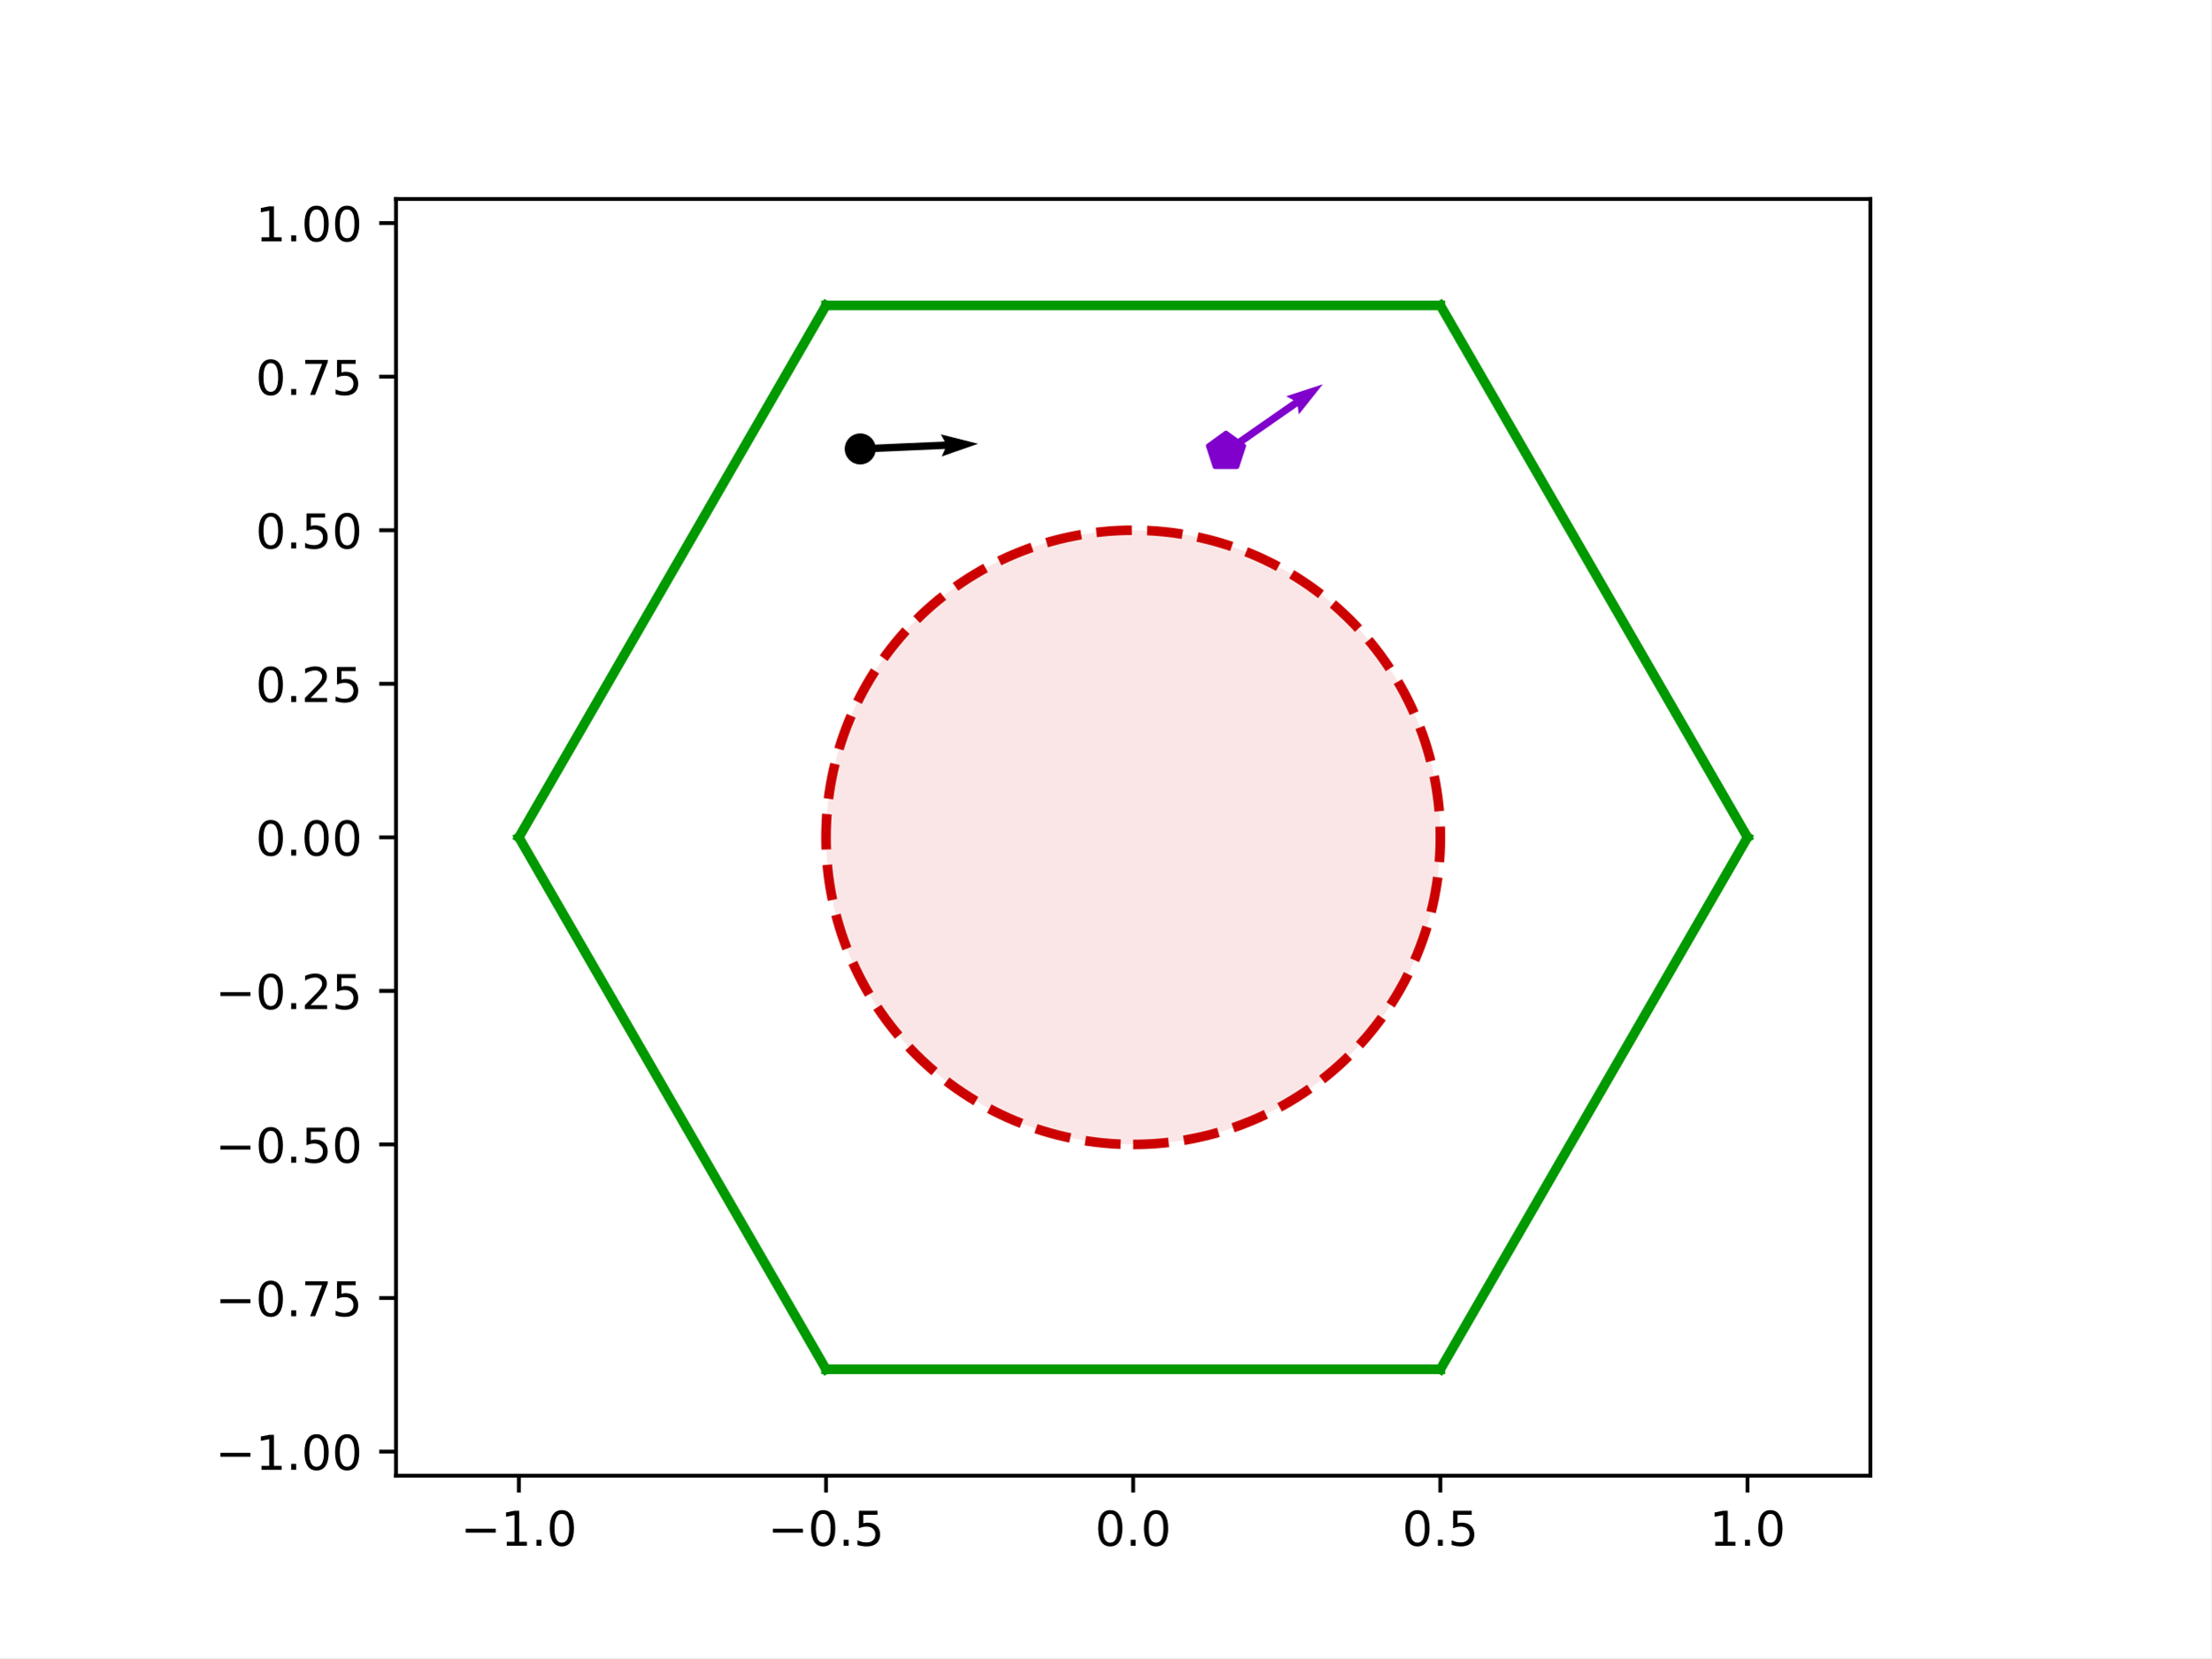
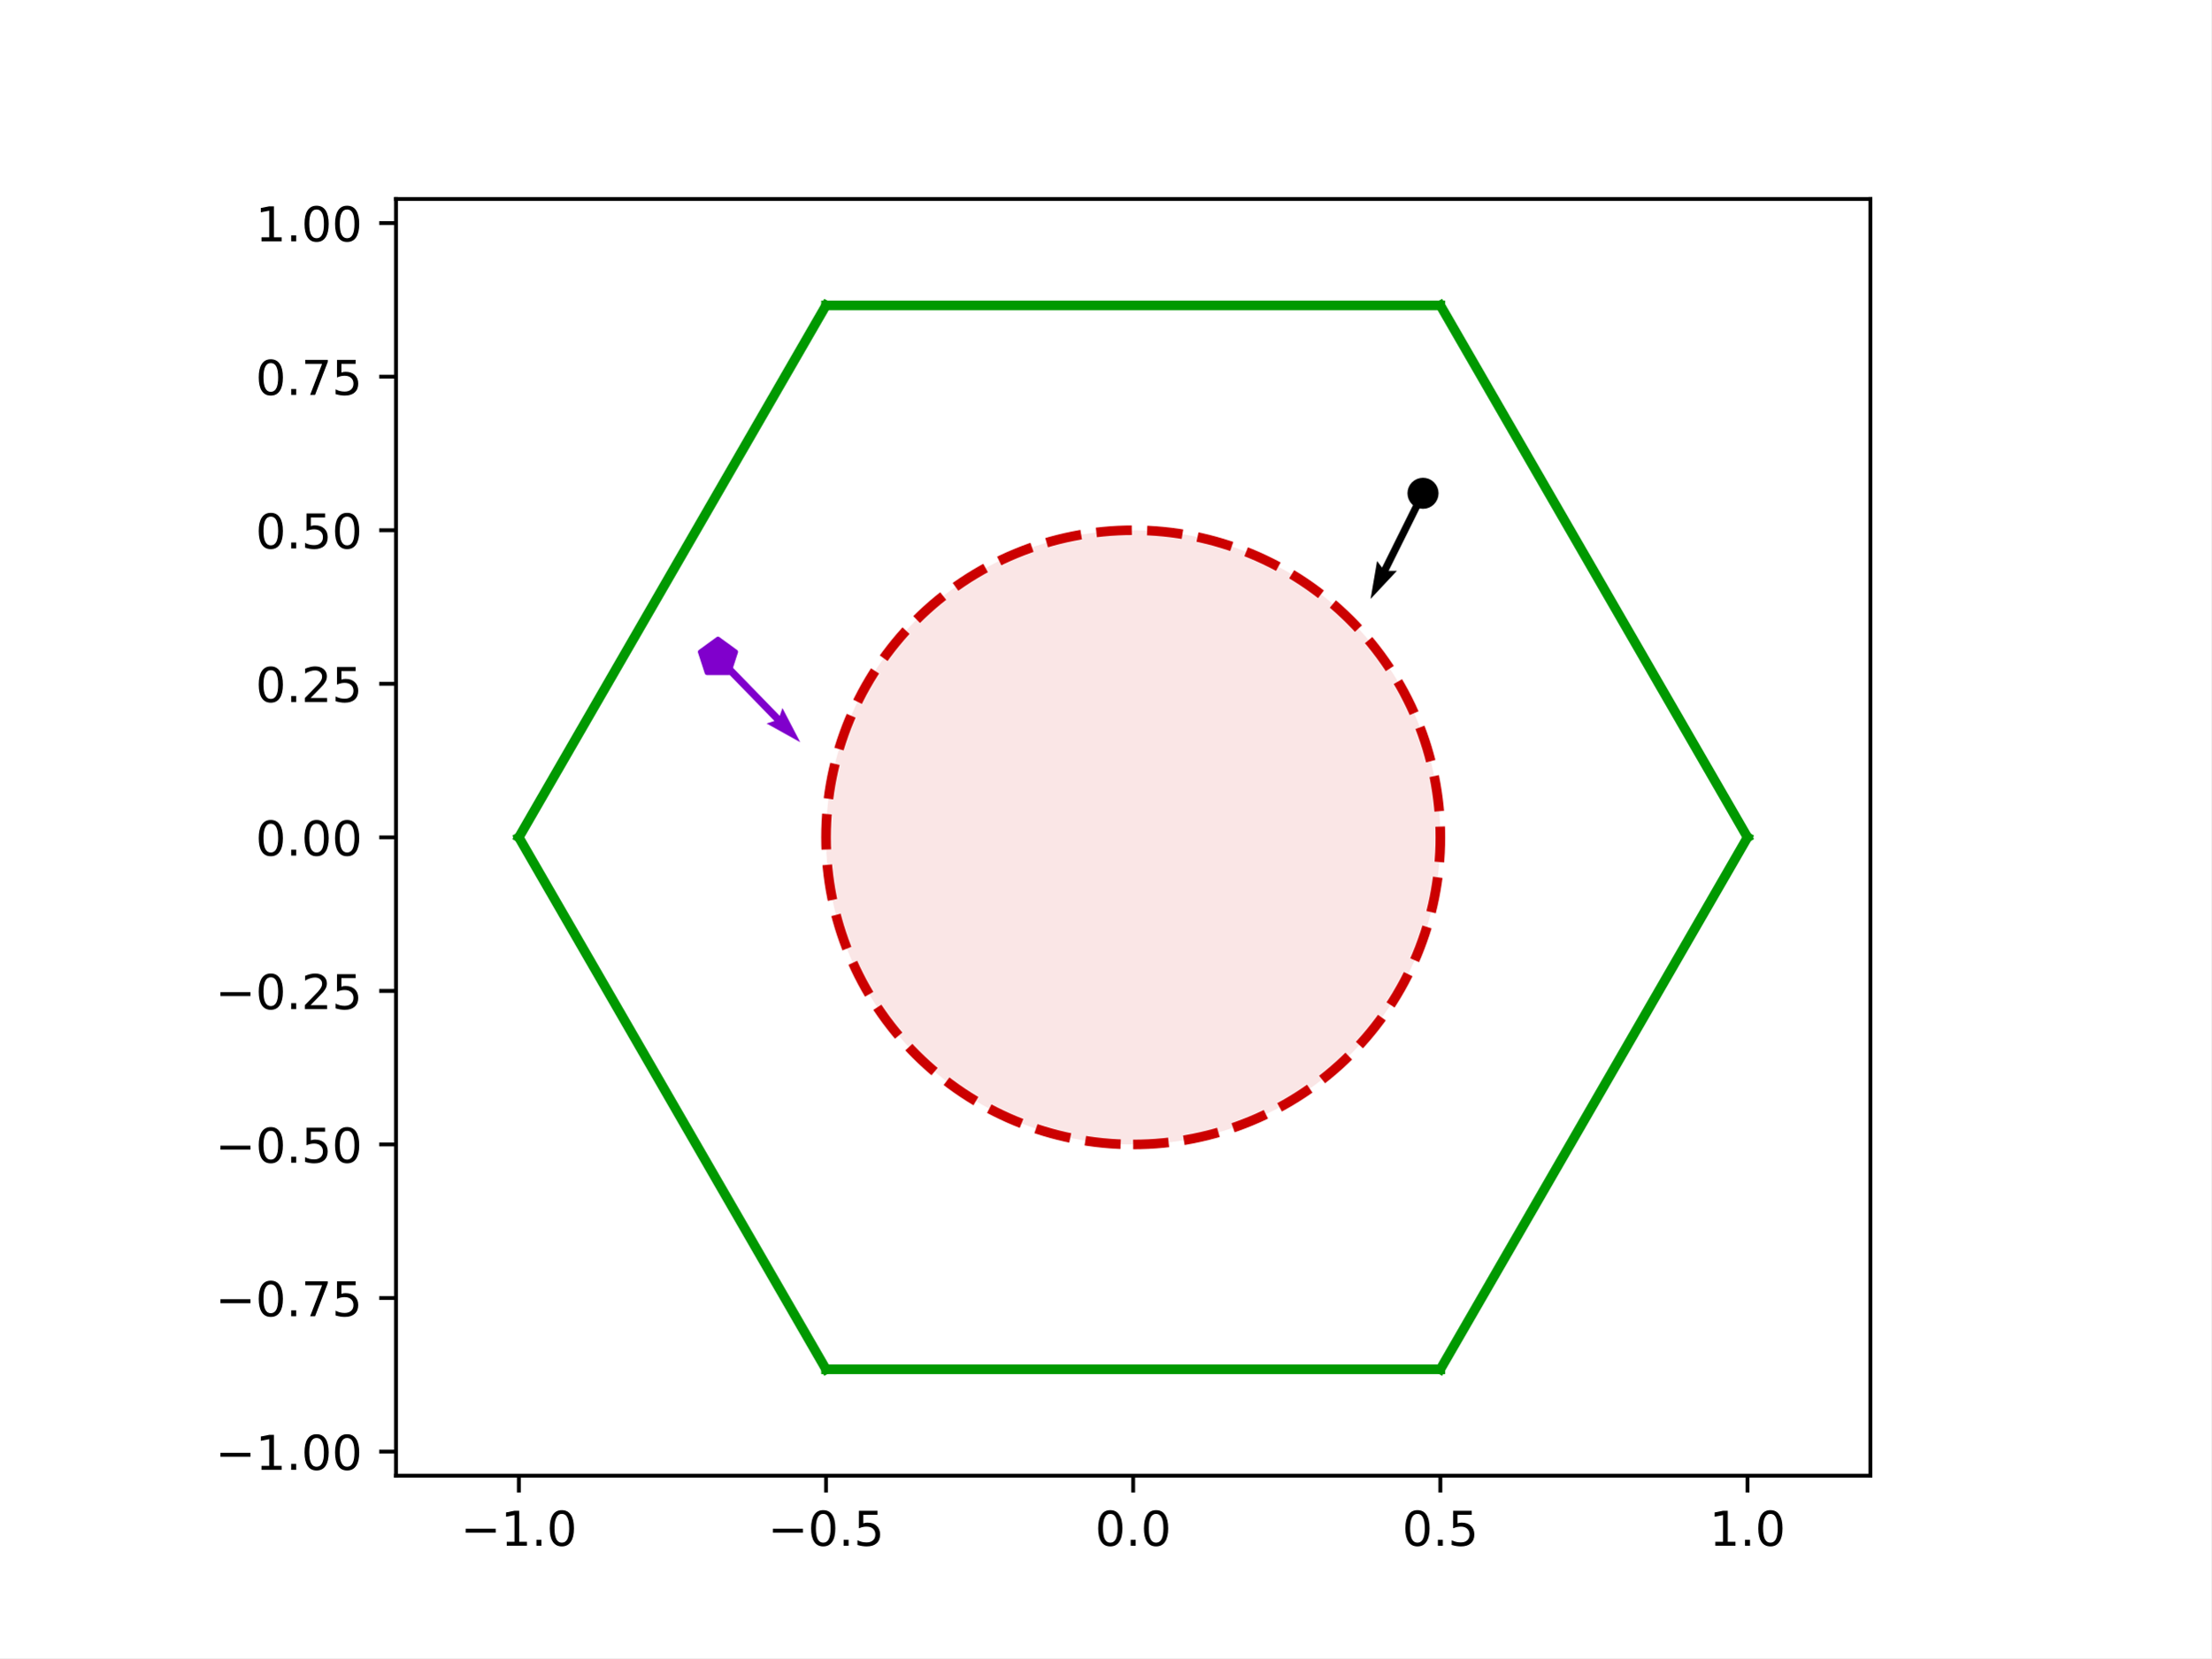
<svg xmlns="http://www.w3.org/2000/svg" xmlns:xlink="http://www.w3.org/1999/xlink" height="345.6pt" version="1.1" viewBox="0 0 460.8 345.6" width="460.8pt">
  <defs>
    <style type="text/css">
*{stroke-linecap:butt;stroke-linejoin:round;}
  </style>
  </defs>
  <g id="figure_1">
    <g id="patch_1">
      <path d="M 0 345.6  L 460.8 345.6  L 460.8 0  L 0 0  z " style="fill:#ffffff;" />
    </g>
    <g id="axes_1">
      <g id="patch_2">
        <path d="M 82.52 307.584  L 389.8 307.584  L 389.8 41.472  L 82.52 41.472  z " style="fill:#ffffff;" />
      </g>
      <g id="PathCollection_1">
        <defs>
-           <path d="M 0 2.739  C 0.726 2.739 1.423 2.45 1.936 1.936  C 2.45 1.423 2.739 0.726 2.739 0  C 2.739 -0.726 2.45 -1.423 1.936 -1.936  C 1.423 -2.45 0.726 -2.739 0 -2.739  C -0.726 -2.739 -1.423 -2.45 -1.936 -1.936  C -2.45 -1.423 -2.739 -0.726 -2.739 0  C -2.739 0.726 -2.45 1.423 -1.936 1.936  C -1.423 2.45 -0.726 2.739 0 2.739  z " id="m57a0dfd6de" style="stroke:#000000;" />
+           <path d="M 0 2.739  C 0.726 2.739 1.423 2.45 1.936 1.936  C 2.45 1.423 2.739 0.726 2.739 0  C 2.739 -0.726 2.45 -1.423 1.936 -1.936  C 1.423 -2.45 0.726 -2.739 0 -2.739  C -0.726 -2.739 -1.423 -2.45 -1.936 -1.936  C -2.45 -1.423 -2.739 -0.726 -2.739 0  C -2.739 0.726 -2.45 1.423 -1.936 1.936  C -1.423 2.45 -0.726 2.739 0 2.739  z " id="m484bb4623b" style="stroke:#000000;" />
        </defs>
-         <g clip-path="url(#pb79271e05d)">
-           <use style="stroke:#000000;" x="179.276" xlink:href="#m57a0dfd6de" y="93.564" />
+         <g clip-path="url(#p5540fce554)">
+           <use style="stroke:#000000;" x="296.561" xlink:href="#m484bb4623b" y="102.813" />
        </g>
      </g>
      <g id="Quiver_1">
-         <path clip-path="url(#pb79271e05d)" d="M 179.243 92.797  L 196.894 92.026  L 196.06 90.525  L 203.835 92.492  L 196.261 95.13  L 196.961 93.561  L 179.31 94.332  L 179.243 92.797  " />
+         <path clip-path="url(#p5540fce554)" d="M 297.249 103.155  L 289.398 118.983  L 291.116 118.978  L 285.638 124.836  L 286.987 116.93  L 288.022 118.301  L 295.873 102.472  L 297.249 103.155  " />
      </g>
      <g id="PathCollection_2">
        <defs>
-           <path d="M 0 -3.873  L -3.683 -1.197  L -2.276 3.133  L 2.276 3.133  L 3.683 -1.197  z " id="m0f912873a2" style="stroke:#8000cc;" />
+           <path d="M 0 -3.873  L -3.683 -1.197  L -2.276 3.133  L 2.276 3.133  L 3.683 -1.197  z " id="m05fe48e461" style="stroke:#8000cc;" />
        </defs>
-         <g clip-path="url(#pb79271e05d)">
-           <use style="fill:#8000cc;stroke:#8000cc;" x="255.5" xlink:href="#m0f912873a2" y="94.132" />
+         <g clip-path="url(#p5540fce554)">
+           <use style="fill:#8000cc;stroke:#8000cc;" x="149.625" xlink:href="#m05fe48e461" y="137.073" />
        </g>
      </g>
      <g id="Quiver_2">
-         <path clip-path="url(#pb79271e05d)" d="M 255.061 93.502  L 269.563 83.408  L 268.054 82.586  L 275.676 80.089  L 270.687 86.369  L 270.44 84.669  L 255.939 94.763  L 255.061 93.502  " style="fill:#8000cc;" />
+         <path clip-path="url(#p5540fce554)" d="M 150.176 136.538  L 162.494 149.204  L 163.06 147.582  L 166.764 154.696  L 159.756 150.796  L 161.393 150.275  L 149.074 137.609  L 150.176 136.538  " style="fill:#8000cc;" />
      </g>
      <g id="patch_3">
-         <path clip-path="url(#pb79271e05d)" d="M 236.16 238.545  C 253.137 238.545 269.422 231.799 281.427 219.795  C 293.431 207.79 300.177 191.505 300.177 174.528  C 300.177 157.551 293.431 141.266 281.427 129.261  C 269.422 117.257 253.137 110.511 236.16 110.511  C 219.183 110.511 202.898 117.257 190.893 129.261  C 178.889 141.266 172.143 157.551 172.143 174.528  C 172.143 191.505 178.889 207.79 190.893 219.795  C 202.898 231.799 219.183 238.545 236.16 238.545  z " style="fill:#cc0000;fill-opacity:0.1;stroke:#cc0000;stroke-dasharray:7.4,3.2;stroke-dashoffset:0;stroke-linejoin:miter;stroke-width:2;" />
+         <path clip-path="url(#p5540fce554)" d="M 236.16 238.545  C 253.137 238.545 269.422 231.799 281.427 219.795  C 293.431 207.79 300.177 191.505 300.177 174.528  C 300.177 157.551 293.431 141.266 281.427 129.261  C 269.422 117.257 253.137 110.511 236.16 110.511  C 219.183 110.511 202.898 117.257 190.893 129.261  C 178.889 141.266 172.143 157.551 172.143 174.528  C 172.143 191.505 178.889 207.79 190.893 219.795  C 202.898 231.799 219.183 238.545 236.16 238.545  z " style="fill:#cc0000;fill-opacity:0.1;stroke:#cc0000;stroke-dasharray:7.4,3.2;stroke-dashoffset:0;stroke-linejoin:miter;stroke-width:2;" />
      </g>
      <g id="matplotlib.axis_1">
        <g id="xtick_1">
          <g id="line2d_1">
            <defs>
-               <path d="M 0 0  L 0 3.5  " id="me551ae00e1" style="stroke:#000000;stroke-width:0.8;" />
-             </defs>
-             <g>
-               <use style="stroke:#000000;stroke-width:0.8;" x="108.127" xlink:href="#me551ae00e1" y="307.584" />
+               <path d="M 0 0  L 0 3.5  " id="m75522f8f8e" style="stroke:#000000;stroke-width:0.8;" />
+             </defs>
+             <g>
+               <use style="stroke:#000000;stroke-width:0.8;" x="108.127" xlink:href="#m75522f8f8e" y="307.584" />
            </g>
          </g>
          <g id="text_1">
            <defs>
              <path d="M 10.594 35.5  L 73.188 35.5  L 73.188 27.203  L 10.594 27.203  z " id="DejaVuSans-2212" />
              <path d="M 12.406 8.297  L 28.516 8.297  L 28.516 63.922  L 10.984 60.406  L 10.984 69.391  L 28.422 72.906  L 38.281 72.906  L 38.281 8.297  L 54.391 8.297  L 54.391 0  L 12.406 0  z " id="DejaVuSans-31" />
              <path d="M 10.688 12.406  L 21 12.406  L 21 0  L 10.688 0  z " id="DejaVuSans-2e" />
              <path d="M 31.781 66.406  Q 24.172 66.406 20.328 58.906  Q 16.5 51.422 16.5 36.375  Q 16.5 21.391 20.328 13.891  Q 24.172 6.391 31.781 6.391  Q 39.453 6.391 43.281 13.891  Q 47.125 21.391 47.125 36.375  Q 47.125 51.422 43.281 58.906  Q 39.453 66.406 31.781 66.406  z M 31.781 74.219  Q 44.047 74.219 50.516 64.516  Q 56.984 54.828 56.984 36.375  Q 56.984 17.969 50.516 8.266  Q 44.047 -1.422 31.781 -1.422  Q 19.531 -1.422 13.062 8.266  Q 6.594 17.969 6.594 36.375  Q 6.594 54.828 13.062 64.516  Q 19.531 74.219 31.781 74.219  z " id="DejaVuSans-30" />
            </defs>
            <g transform="translate(95.9854 322.1824)scale(0.1 -0.1)">
              <use xlink:href="#DejaVuSans-2212" />
              <use x="83.789" xlink:href="#DejaVuSans-31" />
              <use x="147.412" xlink:href="#DejaVuSans-2e" />
              <use x="179.199" xlink:href="#DejaVuSans-30" />
            </g>
          </g>
        </g>
        <g id="xtick_2">
          <g id="line2d_2">
            <g>
-               <use style="stroke:#000000;stroke-width:0.8;" x="172.143" xlink:href="#me551ae00e1" y="307.584" />
+               <use style="stroke:#000000;stroke-width:0.8;" x="172.143" xlink:href="#m75522f8f8e" y="307.584" />
            </g>
          </g>
          <g id="text_2">
            <defs>
              <path d="M 10.797 72.906  L 49.516 72.906  L 49.516 64.594  L 19.828 64.594  L 19.828 46.734  Q 21.969 47.469 24.109 47.828  Q 26.266 48.188 28.422 48.188  Q 40.625 48.188 47.75 41.5  Q 54.891 34.812 54.891 23.391  Q 54.891 11.625 47.562 5.094  Q 40.234 -1.422 26.906 -1.422  Q 22.312 -1.422 17.547 -0.641  Q 12.797 0.141 7.719 1.703  L 7.719 11.625  Q 12.109 9.234 16.797 8.062  Q 21.484 6.891 26.703 6.891  Q 35.156 6.891 40.078 11.328  Q 45.016 15.766 45.016 23.391  Q 45.016 31 40.078 35.438  Q 35.156 39.891 26.703 39.891  Q 22.75 39.891 18.812 39.016  Q 14.891 38.141 10.797 36.281  z " id="DejaVuSans-35" />
            </defs>
            <g transform="translate(160.002 322.1824)scale(0.1 -0.1)">
              <use xlink:href="#DejaVuSans-2212" />
              <use x="83.789" xlink:href="#DejaVuSans-30" />
              <use x="147.412" xlink:href="#DejaVuSans-2e" />
              <use x="179.199" xlink:href="#DejaVuSans-35" />
            </g>
          </g>
        </g>
        <g id="xtick_3">
          <g id="line2d_3">
            <g>
-               <use style="stroke:#000000;stroke-width:0.8;" x="236.16" xlink:href="#me551ae00e1" y="307.584" />
+               <use style="stroke:#000000;stroke-width:0.8;" x="236.16" xlink:href="#m75522f8f8e" y="307.584" />
            </g>
          </g>
          <g id="text_3">
            <g transform="translate(228.2084 322.1824)scale(0.1 -0.1)">
              <use xlink:href="#DejaVuSans-30" />
              <use x="63.623" xlink:href="#DejaVuSans-2e" />
              <use x="95.41" xlink:href="#DejaVuSans-30" />
            </g>
          </g>
        </g>
        <g id="xtick_4">
          <g id="line2d_4">
            <g>
-               <use style="stroke:#000000;stroke-width:0.8;" x="300.177" xlink:href="#me551ae00e1" y="307.584" />
+               <use style="stroke:#000000;stroke-width:0.8;" x="300.177" xlink:href="#m75522f8f8e" y="307.584" />
            </g>
          </g>
          <g id="text_4">
            <g transform="translate(292.225 322.1824)scale(0.1 -0.1)">
              <use xlink:href="#DejaVuSans-30" />
              <use x="63.623" xlink:href="#DejaVuSans-2e" />
              <use x="95.41" xlink:href="#DejaVuSans-35" />
            </g>
          </g>
        </g>
        <g id="xtick_5">
          <g id="line2d_5">
            <g>
-               <use style="stroke:#000000;stroke-width:0.8;" x="364.193" xlink:href="#me551ae00e1" y="307.584" />
+               <use style="stroke:#000000;stroke-width:0.8;" x="364.193" xlink:href="#m75522f8f8e" y="307.584" />
            </g>
          </g>
          <g id="text_5">
            <g transform="translate(356.2416 322.1824)scale(0.1 -0.1)">
              <use xlink:href="#DejaVuSans-31" />
              <use x="63.623" xlink:href="#DejaVuSans-2e" />
              <use x="95.41" xlink:href="#DejaVuSans-30" />
            </g>
          </g>
        </g>
      </g>
      <g id="matplotlib.axis_2">
        <g id="ytick_1">
          <g id="line2d_6">
            <defs>
-               <path d="M 0 0  L -3.5 0  " id="mb3fbe4a6bd" style="stroke:#000000;stroke-width:0.8;" />
-             </defs>
-             <g>
-               <use style="stroke:#000000;stroke-width:0.8;" x="82.52" xlink:href="#mb3fbe4a6bd" y="302.561" />
+               <path d="M 0 0  L -3.5 0  " id="meab8b92c61" style="stroke:#000000;stroke-width:0.8;" />
+             </defs>
+             <g>
+               <use style="stroke:#000000;stroke-width:0.8;" x="82.52" xlink:href="#meab8b92c61" y="302.561" />
            </g>
          </g>
          <g id="text_6">
            <g transform="translate(44.87485 306.3604)scale(0.1 -0.1)">
              <use xlink:href="#DejaVuSans-2212" />
              <use x="83.789" xlink:href="#DejaVuSans-31" />
              <use x="147.412" xlink:href="#DejaVuSans-2e" />
              <use x="179.199" xlink:href="#DejaVuSans-30" />
              <use x="242.822" xlink:href="#DejaVuSans-30" />
            </g>
          </g>
        </g>
        <g id="ytick_2">
          <g id="line2d_7">
            <g>
-               <use style="stroke:#000000;stroke-width:0.8;" x="82.52" xlink:href="#mb3fbe4a6bd" y="270.553" />
+               <use style="stroke:#000000;stroke-width:0.8;" x="82.52" xlink:href="#meab8b92c61" y="270.553" />
            </g>
          </g>
          <g id="text_7">
            <defs>
              <path d="M 8.203 72.906  L 55.078 72.906  L 55.078 68.703  L 28.609 0  L 18.312 0  L 43.219 64.594  L 8.203 64.594  z " id="DejaVuSans-37" />
            </defs>
            <g transform="translate(44.87485 274.3521)scale(0.1 -0.1)">
              <use xlink:href="#DejaVuSans-2212" />
              <use x="83.789" xlink:href="#DejaVuSans-30" />
              <use x="147.412" xlink:href="#DejaVuSans-2e" />
              <use x="179.199" xlink:href="#DejaVuSans-37" />
              <use x="242.822" xlink:href="#DejaVuSans-35" />
            </g>
          </g>
        </g>
        <g id="ytick_3">
          <g id="line2d_8">
            <g>
-               <use style="stroke:#000000;stroke-width:0.8;" x="82.52" xlink:href="#mb3fbe4a6bd" y="238.545" />
+               <use style="stroke:#000000;stroke-width:0.8;" x="82.52" xlink:href="#meab8b92c61" y="238.545" />
            </g>
          </g>
          <g id="text_8">
            <g transform="translate(44.87485 242.3438)scale(0.1 -0.1)">
              <use xlink:href="#DejaVuSans-2212" />
              <use x="83.789" xlink:href="#DejaVuSans-30" />
              <use x="147.412" xlink:href="#DejaVuSans-2e" />
              <use x="179.199" xlink:href="#DejaVuSans-35" />
              <use x="242.822" xlink:href="#DejaVuSans-30" />
            </g>
          </g>
        </g>
        <g id="ytick_4">
          <g id="line2d_9">
            <g>
-               <use style="stroke:#000000;stroke-width:0.8;" x="82.52" xlink:href="#mb3fbe4a6bd" y="206.536" />
+               <use style="stroke:#000000;stroke-width:0.8;" x="82.52" xlink:href="#meab8b92c61" y="206.536" />
            </g>
          </g>
          <g id="text_9">
            <defs>
              <path d="M 19.188 8.297  L 53.609 8.297  L 53.609 0  L 7.328 0  L 7.328 8.297  Q 12.938 14.109 22.625 23.891  Q 32.328 33.688 34.812 36.531  Q 39.547 41.844 41.422 45.531  Q 43.312 49.219 43.312 52.781  Q 43.312 58.594 39.234 62.25  Q 35.156 65.922 28.609 65.922  Q 23.969 65.922 18.812 64.312  Q 13.672 62.703 7.812 59.422  L 7.812 69.391  Q 13.766 71.781 18.938 73  Q 24.125 74.219 28.422 74.219  Q 39.75 74.219 46.484 68.547  Q 53.219 62.891 53.219 53.422  Q 53.219 48.922 51.531 44.891  Q 49.859 40.875 45.406 35.406  Q 44.188 33.984 37.641 27.219  Q 31.109 20.453 19.188 8.297  z " id="DejaVuSans-32" />
            </defs>
            <g transform="translate(44.87485 210.3355)scale(0.1 -0.1)">
              <use xlink:href="#DejaVuSans-2212" />
              <use x="83.789" xlink:href="#DejaVuSans-30" />
              <use x="147.412" xlink:href="#DejaVuSans-2e" />
              <use x="179.199" xlink:href="#DejaVuSans-32" />
              <use x="242.822" xlink:href="#DejaVuSans-35" />
            </g>
          </g>
        </g>
        <g id="ytick_5">
          <g id="line2d_10">
            <g>
-               <use style="stroke:#000000;stroke-width:0.8;" x="82.52" xlink:href="#mb3fbe4a6bd" y="174.528" />
+               <use style="stroke:#000000;stroke-width:0.8;" x="82.52" xlink:href="#meab8b92c61" y="174.528" />
            </g>
          </g>
          <g id="text_10">
            <g transform="translate(53.25454 178.3272)scale(0.1 -0.1)">
              <use xlink:href="#DejaVuSans-30" />
              <use x="63.623" xlink:href="#DejaVuSans-2e" />
              <use x="95.41" xlink:href="#DejaVuSans-30" />
              <use x="159.033" xlink:href="#DejaVuSans-30" />
            </g>
          </g>
        </g>
        <g id="ytick_6">
          <g id="line2d_11">
            <g>
-               <use style="stroke:#000000;stroke-width:0.8;" x="82.52" xlink:href="#mb3fbe4a6bd" y="142.52" />
+               <use style="stroke:#000000;stroke-width:0.8;" x="82.52" xlink:href="#meab8b92c61" y="142.52" />
            </g>
          </g>
          <g id="text_11">
            <g transform="translate(53.25454 146.3189)scale(0.1 -0.1)">
              <use xlink:href="#DejaVuSans-30" />
              <use x="63.623" xlink:href="#DejaVuSans-2e" />
              <use x="95.41" xlink:href="#DejaVuSans-32" />
              <use x="159.033" xlink:href="#DejaVuSans-35" />
            </g>
          </g>
        </g>
        <g id="ytick_7">
          <g id="line2d_12">
            <g>
-               <use style="stroke:#000000;stroke-width:0.8;" x="82.52" xlink:href="#mb3fbe4a6bd" y="110.511" />
+               <use style="stroke:#000000;stroke-width:0.8;" x="82.52" xlink:href="#meab8b92c61" y="110.511" />
            </g>
          </g>
          <g id="text_12">
            <g transform="translate(53.25454 114.3106)scale(0.1 -0.1)">
              <use xlink:href="#DejaVuSans-30" />
              <use x="63.623" xlink:href="#DejaVuSans-2e" />
              <use x="95.41" xlink:href="#DejaVuSans-35" />
              <use x="159.033" xlink:href="#DejaVuSans-30" />
            </g>
          </g>
        </g>
        <g id="ytick_8">
          <g id="line2d_13">
            <g>
-               <use style="stroke:#000000;stroke-width:0.8;" x="82.52" xlink:href="#mb3fbe4a6bd" y="78.503" />
+               <use style="stroke:#000000;stroke-width:0.8;" x="82.52" xlink:href="#meab8b92c61" y="78.503" />
            </g>
          </g>
          <g id="text_13">
            <g transform="translate(53.25454 82.30232)scale(0.1 -0.1)">
              <use xlink:href="#DejaVuSans-30" />
              <use x="63.623" xlink:href="#DejaVuSans-2e" />
              <use x="95.41" xlink:href="#DejaVuSans-37" />
              <use x="159.033" xlink:href="#DejaVuSans-35" />
            </g>
          </g>
        </g>
        <g id="ytick_9">
          <g id="line2d_14">
            <g>
-               <use style="stroke:#000000;stroke-width:0.8;" x="82.52" xlink:href="#mb3fbe4a6bd" y="46.495" />
+               <use style="stroke:#000000;stroke-width:0.8;" x="82.52" xlink:href="#meab8b92c61" y="46.495" />
            </g>
          </g>
          <g id="text_14">
            <g transform="translate(53.25454 50.29402)scale(0.1 -0.1)">
              <use xlink:href="#DejaVuSans-31" />
              <use x="63.623" xlink:href="#DejaVuSans-2e" />
              <use x="95.41" xlink:href="#DejaVuSans-30" />
              <use x="159.033" xlink:href="#DejaVuSans-30" />
            </g>
          </g>
        </g>
      </g>
      <g id="line2d_15">
-         <path clip-path="url(#pb79271e05d)" d="M 300.177 63.648  L 172.143 63.648  " style="fill:none;stroke:#009900;stroke-linecap:square;stroke-width:2;" />
+         <path clip-path="url(#p5540fce554)" d="M 300.177 63.648  L 172.143 63.648  " style="fill:none;stroke:#009900;stroke-linecap:square;stroke-width:2;" />
      </g>
      <g id="line2d_16">
-         <path clip-path="url(#pb79271e05d)" d="M 172.143 63.648  L 108.127 174.528  " style="fill:none;stroke:#009900;stroke-linecap:square;stroke-width:2;" />
+         <path clip-path="url(#p5540fce554)" d="M 172.143 63.648  L 108.127 174.528  " style="fill:none;stroke:#009900;stroke-linecap:square;stroke-width:2;" />
      </g>
      <g id="line2d_17">
-         <path clip-path="url(#pb79271e05d)" d="M 108.127 174.528  L 172.143 285.408  " style="fill:none;stroke:#009900;stroke-linecap:square;stroke-width:2;" />
+         <path clip-path="url(#p5540fce554)" d="M 108.127 174.528  L 172.143 285.408  " style="fill:none;stroke:#009900;stroke-linecap:square;stroke-width:2;" />
      </g>
      <g id="line2d_18">
-         <path clip-path="url(#pb79271e05d)" d="M 172.143 285.408  L 300.177 285.408  " style="fill:none;stroke:#009900;stroke-linecap:square;stroke-width:2;" />
+         <path clip-path="url(#p5540fce554)" d="M 172.143 285.408  L 300.177 285.408  " style="fill:none;stroke:#009900;stroke-linecap:square;stroke-width:2;" />
      </g>
      <g id="line2d_19">
-         <path clip-path="url(#pb79271e05d)" d="M 300.177 285.408  L 364.193 174.528  " style="fill:none;stroke:#009900;stroke-linecap:square;stroke-width:2;" />
+         <path clip-path="url(#p5540fce554)" d="M 300.177 285.408  L 364.193 174.528  " style="fill:none;stroke:#009900;stroke-linecap:square;stroke-width:2;" />
      </g>
      <g id="line2d_20">
-         <path clip-path="url(#pb79271e05d)" d="M 364.193 174.528  L 300.177 63.648  " style="fill:none;stroke:#009900;stroke-linecap:square;stroke-width:2;" />
+         <path clip-path="url(#p5540fce554)" d="M 364.193 174.528  L 300.177 63.648  " style="fill:none;stroke:#009900;stroke-linecap:square;stroke-width:2;" />
      </g>
      <g id="patch_4">
        <path d="M 82.52 307.584  L 82.52 41.472  " style="fill:none;stroke:#000000;stroke-linecap:square;stroke-linejoin:miter;stroke-width:0.8;" />
      </g>
      <g id="patch_5">
        <path d="M 389.8 307.584  L 389.8 41.472  " style="fill:none;stroke:#000000;stroke-linecap:square;stroke-linejoin:miter;stroke-width:0.8;" />
      </g>
      <g id="patch_6">
        <path d="M 82.52 307.584  L 389.8 307.584  " style="fill:none;stroke:#000000;stroke-linecap:square;stroke-linejoin:miter;stroke-width:0.8;" />
      </g>
      <g id="patch_7">
        <path d="M 82.52 41.472  L 389.8 41.472  " style="fill:none;stroke:#000000;stroke-linecap:square;stroke-linejoin:miter;stroke-width:0.8;" />
      </g>
    </g>
  </g>
  <defs>
-     <clipPath id="pb79271e05d">
+     <clipPath id="p5540fce554">
      <rect height="266.112" width="307.28" x="82.52" y="41.472" />
    </clipPath>
  </defs>
</svg>
